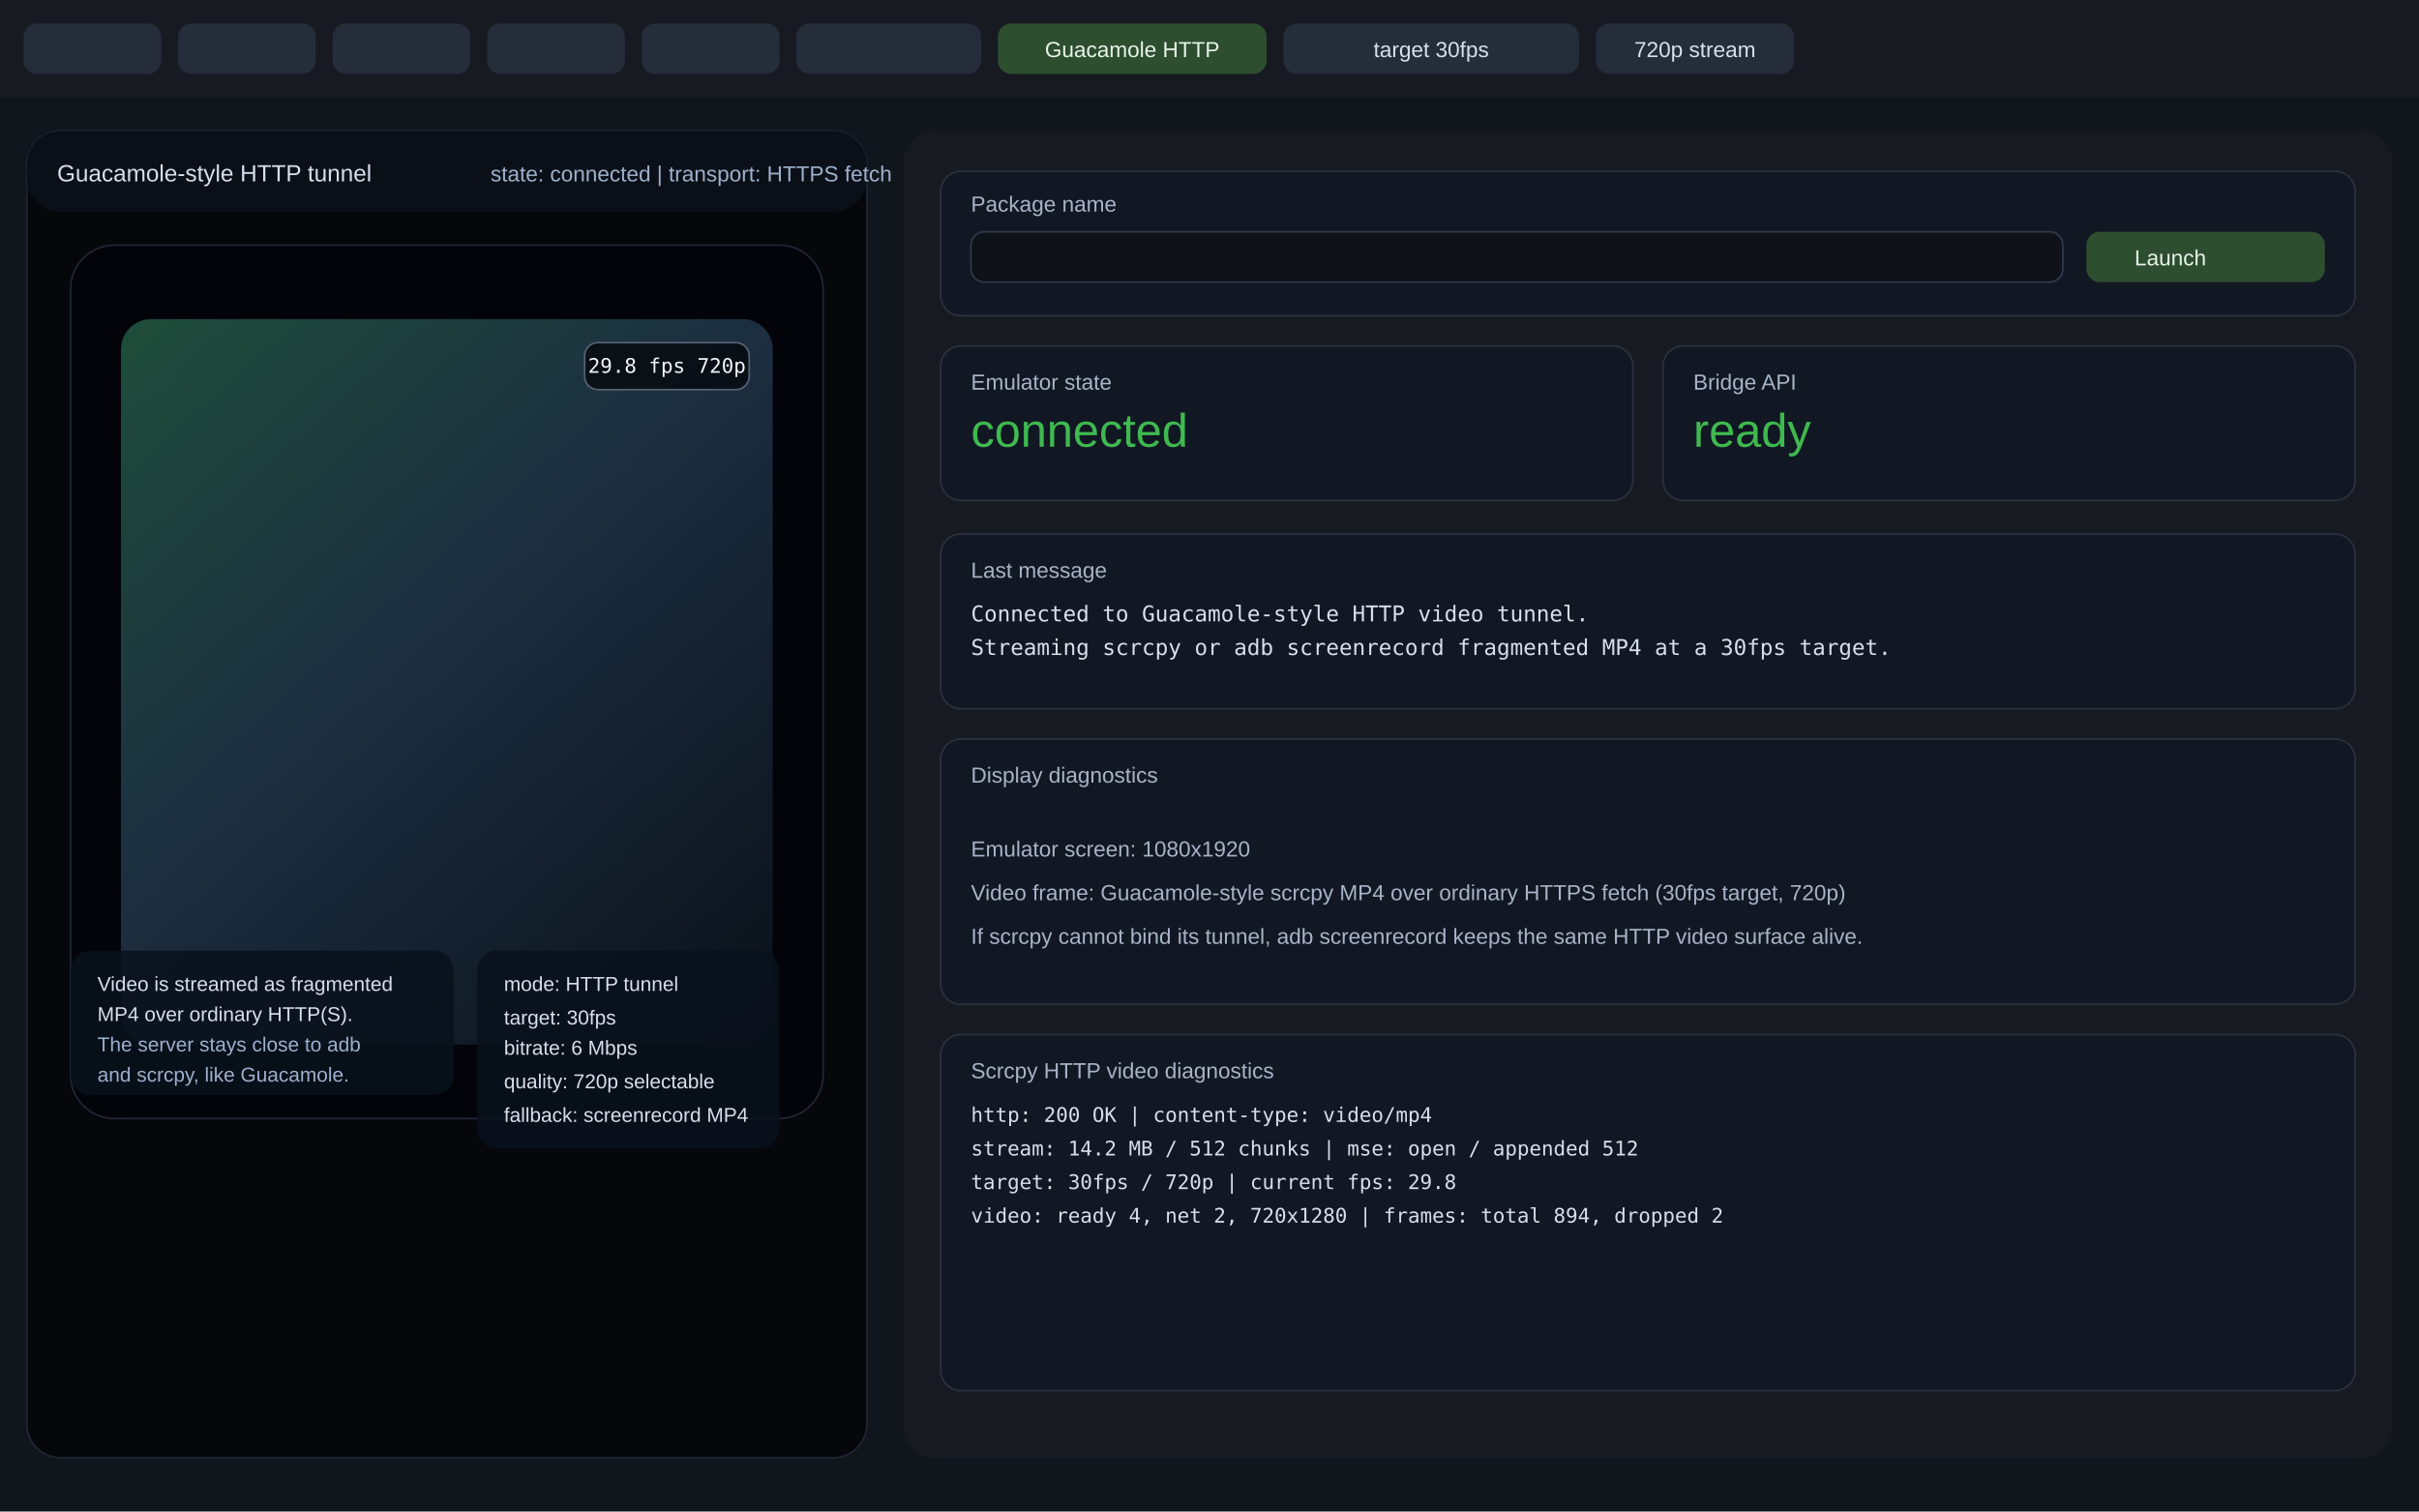
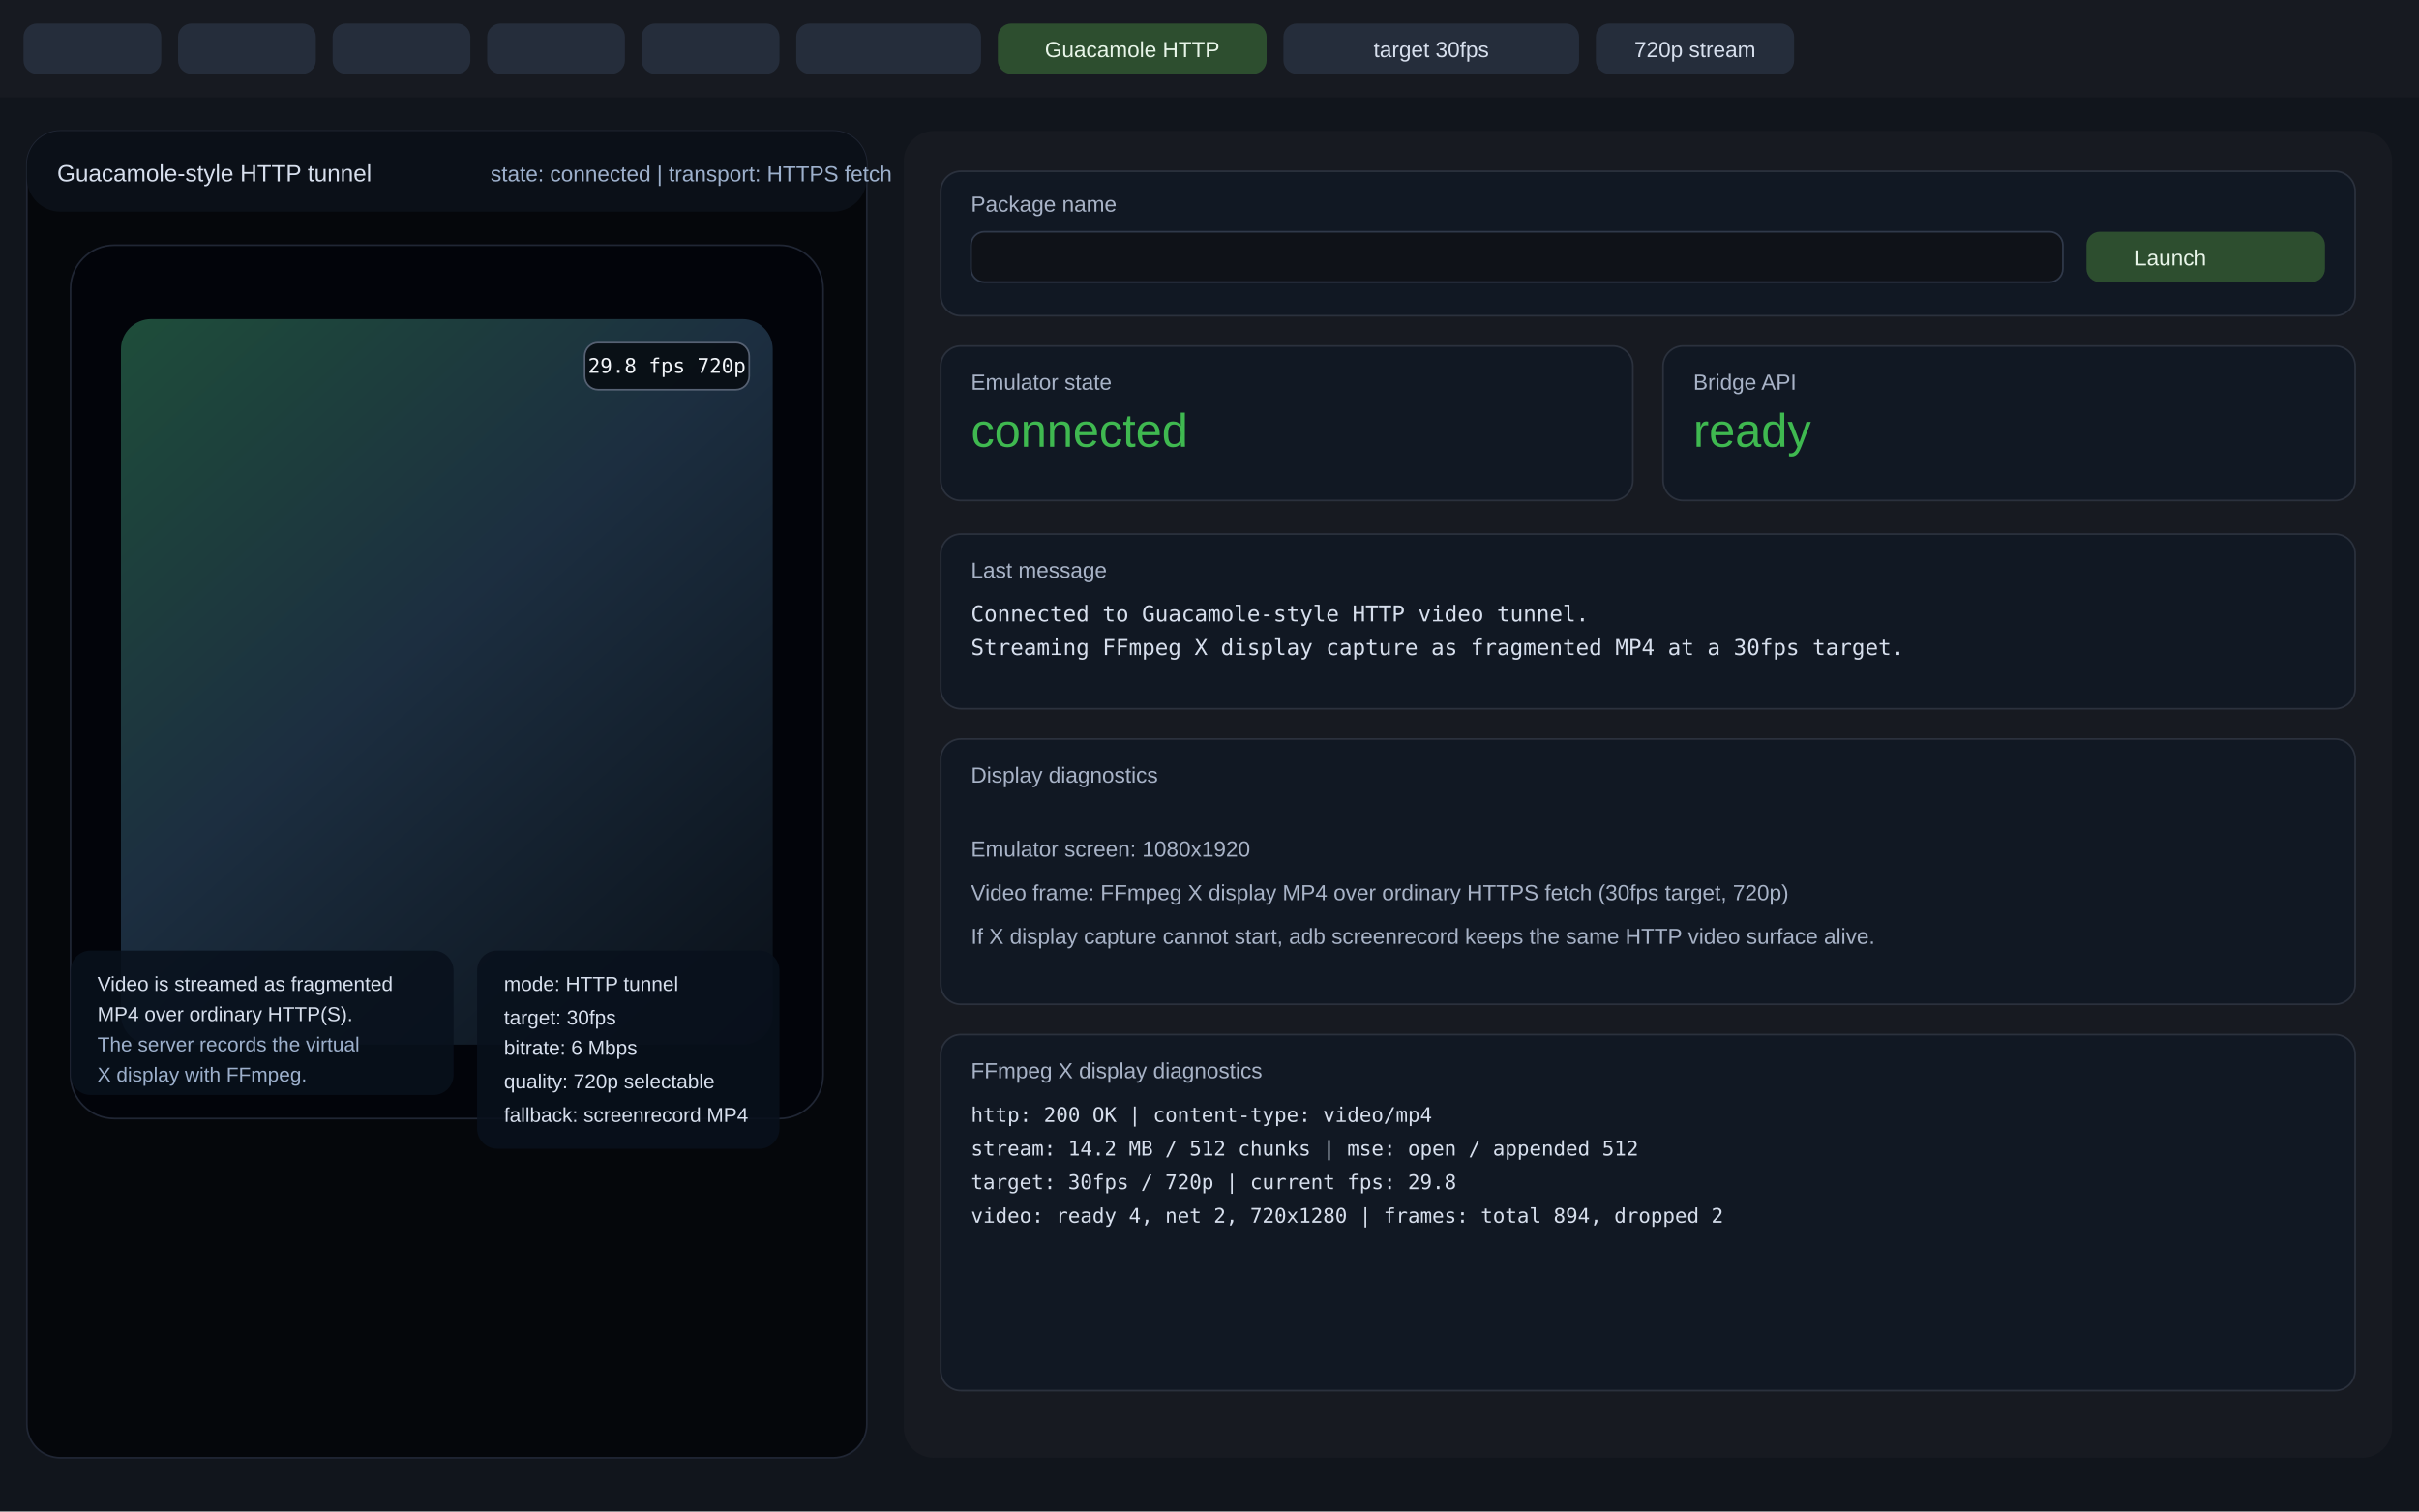
<svg xmlns="http://www.w3.org/2000/svg" width="1440" height="900" viewBox="0 0 1440 900" fill="none">
  <rect width="1440" height="900" fill="#11151C" />
  <rect x="0" y="0" width="1440" height="58" fill="#171A21" />
  <rect x="14" y="14" width="82" height="30" rx="8" fill="#252D3B" />
  <rect x="106" y="14" width="82" height="30" rx="8" fill="#252D3B" />
  <rect x="198" y="14" width="82" height="30" rx="8" fill="#252D3B" />
  <rect x="290" y="14" width="82" height="30" rx="8" fill="#252D3B" />
  <rect x="382" y="14" width="82" height="30" rx="8" fill="#252D3B" />
  <rect x="474" y="14" width="110" height="30" rx="8" fill="#252D3B" />
  <rect x="594" y="14" width="160" height="30" rx="8" fill="#2D4E2F" />
  <text x="674" y="34" text-anchor="middle" fill="#E8F5E9" font-family="Segoe UI, Arial, sans-serif" font-size="13">Guacamole HTTP</text>
  <rect x="764" y="14" width="176" height="30" rx="8" fill="#252D3B" />
  <text x="852" y="34" text-anchor="middle" fill="#D7DFED" font-family="Segoe UI, Arial, sans-serif" font-size="13">target 30fps</text>
  <rect x="950" y="14" width="118" height="30" rx="8" fill="#252D3B" />
  <text x="1009" y="34" text-anchor="middle" fill="#D7DFED" font-family="Segoe UI, Arial, sans-serif" font-size="13">720p stream</text>
  <rect x="16" y="78" width="500" height="790" rx="20" fill="#05070B" stroke="#202634" />
  <rect x="16" y="78" width="500" height="48" rx="20" fill="#0B1018" />
  <text x="34" y="108" fill="#D7DFED" font-family="Segoe UI, Arial, sans-serif" font-size="14">Guacamole-style HTTP tunnel</text>
  <text x="292" y="108" fill="#9DB0CC" font-family="Segoe UI, Arial, sans-serif" font-size="13">state: connected | transport: HTTPS fetch</text>
  <rect x="42" y="146" width="448" height="520" rx="26" fill="#02040A" stroke="#202634" />
  <rect x="72" y="190" width="388" height="432" rx="18" fill="url(#screen)" />
  <rect x="348" y="204" width="98" height="28" rx="8" fill="#05070B" fill-opacity="0.78" stroke="#566173" />
  <text x="397" y="222" text-anchor="middle" fill="#F2F5F9" font-family="Consolas, monospace" font-size="12">29.8 fps 720p</text>
  <rect x="42" y="566" width="228" height="86" rx="12" fill="#09111C" fill-opacity="0.86" />
  <text x="58" y="590" fill="#D7DFED" font-family="Segoe UI, Arial, sans-serif" font-size="12">Video is streamed as fragmented</text>
  <text x="58" y="608" fill="#D7DFED" font-family="Segoe UI, Arial, sans-serif" font-size="12">MP4 over ordinary HTTP(S).</text>
-   <text x="58" y="626" fill="#9DB0CC" font-family="Segoe UI, Arial, sans-serif" font-size="12">The server stays close to adb</text>
-   <text x="58" y="644" fill="#9DB0CC" font-family="Segoe UI, Arial, sans-serif" font-size="12">and scrcpy, like Guacamole.</text>
+   <text x="58" y="626" fill="#9DB0CC" font-family="Segoe UI, Arial, sans-serif" font-size="12">The server records the virtual</text>
+   <text x="58" y="644" fill="#9DB0CC" font-family="Segoe UI, Arial, sans-serif" font-size="12">X display with FFmpeg.</text>
  <rect x="284" y="566" width="180" height="118" rx="12" fill="#09111C" fill-opacity="0.86" />
  <text x="300" y="590" fill="#D7DFED" font-family="Segoe UI, Arial, sans-serif" font-size="12">mode: HTTP tunnel</text>
  <text x="300" y="610" fill="#D7DFED" font-family="Segoe UI, Arial, sans-serif" font-size="12">target: 30fps</text>
  <text x="300" y="628" fill="#D7DFED" font-family="Segoe UI, Arial, sans-serif" font-size="12">bitrate: 6 Mbps</text>
  <text x="300" y="648" fill="#D7DFED" font-family="Segoe UI, Arial, sans-serif" font-size="12">quality: 720p selectable</text>
  <text x="300" y="668" fill="#D7DFED" font-family="Segoe UI, Arial, sans-serif" font-size="12">fallback: screenrecord MP4</text>
  <rect x="538" y="78" width="886" height="790" rx="18" fill="#171A21" />
  <rect x="560" y="102" width="842" height="86" rx="12" fill="#111823" stroke="#2B313D" />
  <text x="578" y="126" fill="#A8B3C7" font-family="Segoe UI, Arial, sans-serif" font-size="13">Package name</text>
  <rect x="578" y="138" width="650" height="30" rx="8" fill="#0F1218" stroke="#30394A" />
  <rect x="1242" y="138" width="142" height="30" rx="8" fill="#2D4E2F" />
  <text x="1292" y="158" text-anchor="middle" fill="#E8F5E9" font-family="Segoe UI, Arial, sans-serif" font-size="13">Launch</text>
  <rect x="560" y="206" width="412" height="92" rx="12" fill="#111823" stroke="#2B313D" />
  <rect x="990" y="206" width="412" height="92" rx="12" fill="#111823" stroke="#2B313D" />
  <text x="578" y="232" fill="#A8B3C7" font-family="Segoe UI, Arial, sans-serif" font-size="13">Emulator state</text>
  <text x="578" y="266" fill="#3FB950" font-family="Segoe UI, Arial, sans-serif" font-size="28">connected</text>
  <text x="1008" y="232" fill="#A8B3C7" font-family="Segoe UI, Arial, sans-serif" font-size="13">Bridge API</text>
  <text x="1008" y="266" fill="#3FB950" font-family="Segoe UI, Arial, sans-serif" font-size="28">ready</text>
  <rect x="560" y="318" width="842" height="104" rx="12" fill="#111823" stroke="#2B313D" />
  <text x="578" y="344" fill="#A8B3C7" font-family="Segoe UI, Arial, sans-serif" font-size="13">Last message</text>
  <text x="578" y="370" fill="#D7DFED" font-family="Consolas, monospace" font-size="13">Connected to Guacamole-style HTTP video tunnel.</text>
-   <text x="578" y="390" fill="#D7DFED" font-family="Consolas, monospace" font-size="13">Streaming scrcpy or adb screenrecord fragmented MP4 at a 30fps target.</text>
+   <text x="578" y="390" fill="#D7DFED" font-family="Consolas, monospace" font-size="13">Streaming FFmpeg X display capture as fragmented MP4 at a 30fps target.</text>
  <rect x="560" y="440" width="842" height="158" rx="12" fill="#111823" stroke="#2B313D" />
  <text x="578" y="466" fill="#A8B3C7" font-family="Segoe UI, Arial, sans-serif" font-size="13">Display diagnostics</text>
  <text x="578" y="510" fill="#A8B3C7" font-family="Segoe UI, Arial, sans-serif" font-size="13">Emulator screen: 1080x1920</text>
-   <text x="578" y="536" fill="#A8B3C7" font-family="Segoe UI, Arial, sans-serif" font-size="13">Video frame: Guacamole-style scrcpy MP4 over ordinary HTTPS fetch (30fps target, 720p)</text>
-   <text x="578" y="562" fill="#A8B3C7" font-family="Segoe UI, Arial, sans-serif" font-size="13">If scrcpy cannot bind its tunnel, adb screenrecord keeps the same HTTP video surface alive.</text>
+   <text x="578" y="536" fill="#A8B3C7" font-family="Segoe UI, Arial, sans-serif" font-size="13">Video frame: FFmpeg X display MP4 over ordinary HTTPS fetch (30fps target, 720p)</text>
+   <text x="578" y="562" fill="#A8B3C7" font-family="Segoe UI, Arial, sans-serif" font-size="13">If X display capture cannot start, adb screenrecord keeps the same HTTP video surface alive.</text>
  <rect x="560" y="616" width="842" height="212" rx="12" fill="#111823" stroke="#2B313D" />
-   <text x="578" y="642" fill="#A8B3C7" font-family="Segoe UI, Arial, sans-serif" font-size="13">Scrcpy HTTP video diagnostics</text>
+   <text x="578" y="642" fill="#A8B3C7" font-family="Segoe UI, Arial, sans-serif" font-size="13">FFmpeg X display diagnostics</text>
  <text x="578" y="668" fill="#D7DFED" font-family="Consolas, monospace" font-size="12">http: 200 OK | content-type: video/mp4</text>
  <text x="578" y="688" fill="#D7DFED" font-family="Consolas, monospace" font-size="12">stream: 14.2 MB / 512 chunks | mse: open / appended 512</text>
  <text x="578" y="708" fill="#D7DFED" font-family="Consolas, monospace" font-size="12">target: 30fps / 720p | current fps: 29.8</text>
  <text x="578" y="728" fill="#D7DFED" font-family="Consolas, monospace" font-size="12">video: ready 4, net 2, 720x1280 | frames: total 894, dropped 2</text>
  <defs>
    <linearGradient id="screen" x1="72" y1="190" x2="460" y2="622" gradientUnits="userSpaceOnUse">
      <stop stop-color="#1E4D3A" />
      <stop offset="0.45" stop-color="#1C2E40" />
      <stop offset="1" stop-color="#0A1018" />
    </linearGradient>
  </defs>
</svg>
